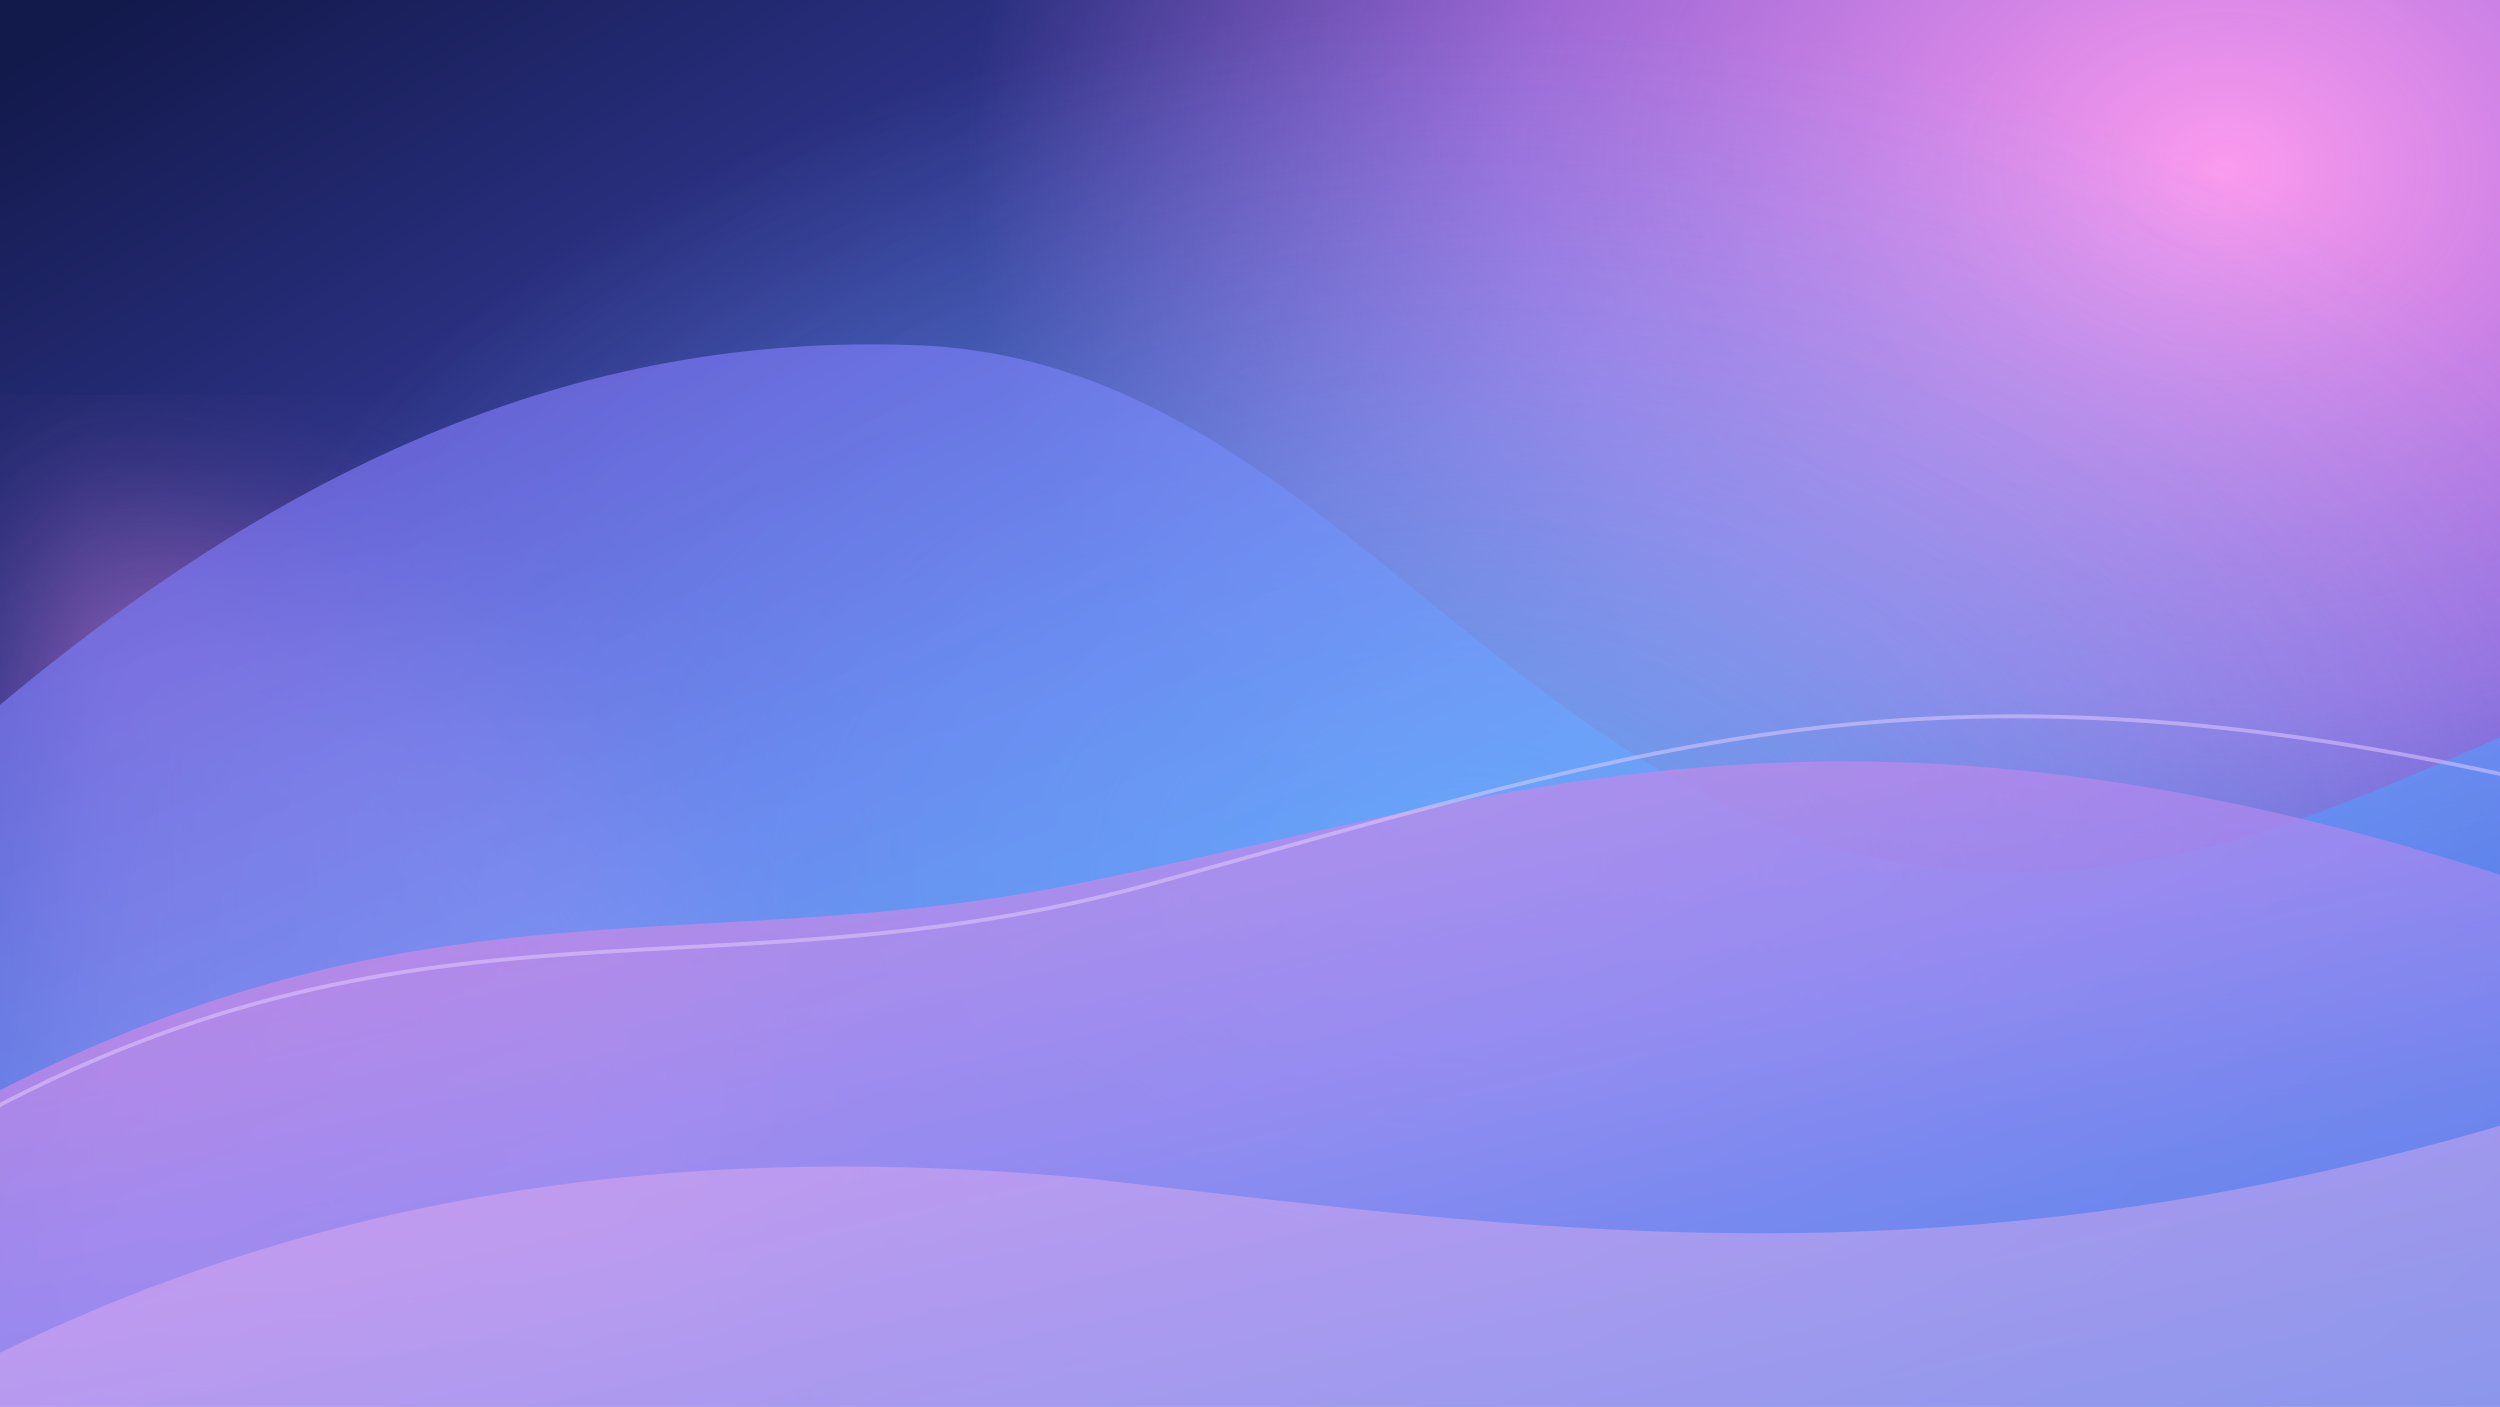
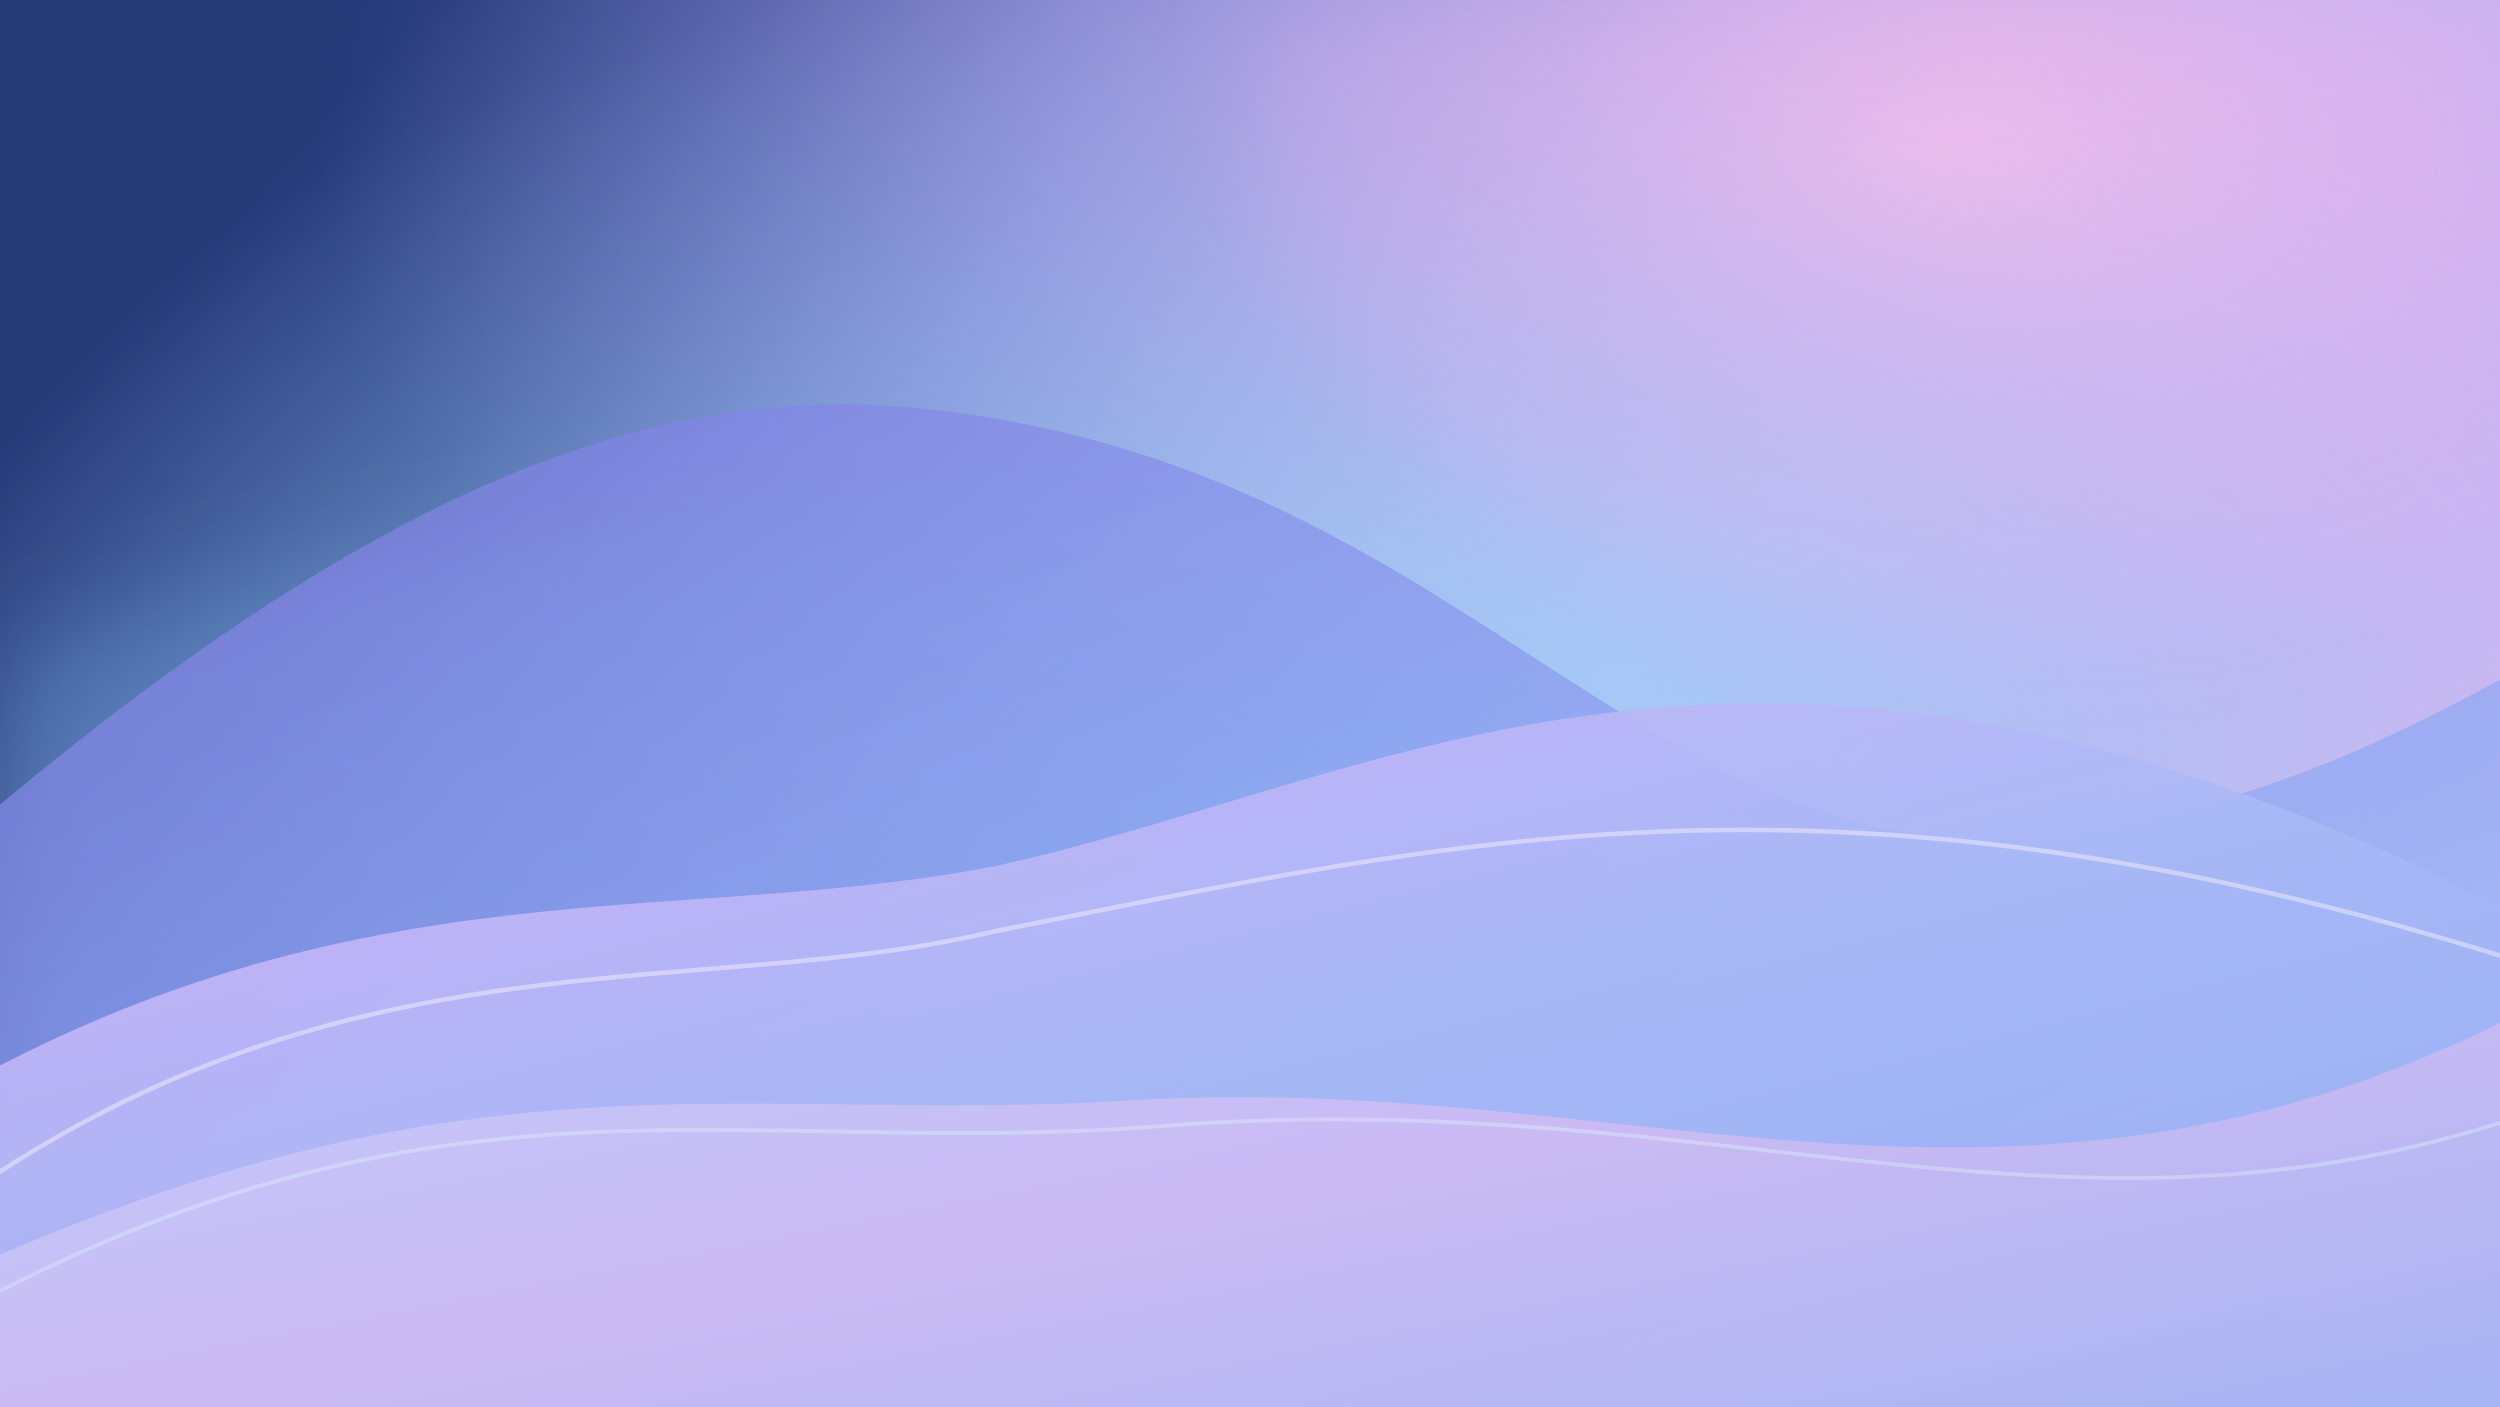
- <svg xmlns="http://www.w3.org/2000/svg" width="1920" height="1080" viewBox="0 0 1920 1080">
+ <svg xmlns="http://www.w3.org/2000/svg" width="3840" height="2160" viewBox="0 0 3840 2160" role="img" aria-label="OneBookOS Aurora Lavender wallpaper">
  <defs>
-     <linearGradient id="base" x1="0" y1=".05" x2="1" y2="1">
-       <stop stop-color="#12194B" />
-       <stop offset=".43" stop-color="#484CC1" />
-       <stop offset="1" stop-color="#183CBA" />
+     <linearGradient id="sky" x1="0" y1=".32" x2="1" y2=".86">
+       <stop stop-color="#243976" />
+       <stop offset=".25" stop-color="#607DBE" />
+       <stop offset=".57" stop-color="#A9B9EF" />
+       <stop offset=".84" stop-color="#DDC2F1" />
+       <stop offset="1" stop-color="#F0CEF0" />
    </linearGradient>
-     <radialGradient id="pink">
-       <stop stop-color="#FF9CEF" stop-opacity=".98" />
-       <stop offset=".56" stop-color="#C478E8" stop-opacity=".73" />
-       <stop offset="1" stop-color="#C478E8" stop-opacity="0" />
+     <radialGradient id="lilac" cx=".78" cy=".1" r=".65">
+       <stop stop-color="#F7BEEB" stop-opacity=".95" />
+       <stop offset=".54" stop-color="#C5A7F3" stop-opacity=".53" />
+       <stop offset="1" stop-color="#9885EC" stop-opacity="0" />
    </radialGradient>
-     <radialGradient id="cyan">
-       <stop stop-color="#73C6FF" stop-opacity=".83" />
-       <stop offset="1" stop-color="#73C6FF" stop-opacity="0" />
+     <radialGradient id="glow" cx=".55" cy=".55" r=".6">
+       <stop stop-color="#A1DFFA" stop-opacity=".73" />
+       <stop offset=".72" stop-color="#99CCF7" stop-opacity=".16" />
+       <stop offset="1" stop-color="#93CCF8" stop-opacity="0" />
    </radialGradient>
-     <linearGradient id="waveA" x1="0" y1="0" x2=".95" y2=".9">
-       <stop stop-color="#825DEA" />
-       <stop offset=".52" stop-color="#6AA5FD" />
-       <stop offset="1" stop-color="#4C74E7" />
+     <linearGradient id="ribbon1" x1="0" y1="0" x2="1" y2="1">
+       <stop stop-color="#8079DF" />
+       <stop offset=".46" stop-color="#8A9BEF" />
+       <stop offset="1" stop-color="#97C4FB" />
    </linearGradient>
-     <linearGradient id="waveB" x1="0" y1="0" x2=".85" y2="1">
-       <stop stop-color="#E58ADC" />
-       <stop offset=".5" stop-color="#A888F0" />
-       <stop offset="1" stop-color="#3F8FEF" />
+     <linearGradient id="ribbon2" x1="0" y1="0" x2=".9" y2="1">
+       <stop stop-color="#DAB4FA" />
+       <stop offset=".5" stop-color="#AAB9F6" />
+       <stop offset="1" stop-color="#91ABF4" />
    </linearGradient>
-     <filter id="mist">
+     <linearGradient id="ribbon3" x1="0" y1="0" x2="1" y2="1">
+       <stop stop-color="#BDD9FF" />
+       <stop offset=".48" stop-color="#D9BBF3" />
+       <stop offset="1" stop-color="#A5B7F3" />
+     </linearGradient>
+     <filter id="soft">
      <feGaussianBlur stdDeviation="70" />
    </filter>
  </defs>
-   <rect width="1920" height="1080" fill="url(#base)" />
-   <ellipse cx="1710" cy="125" rx="970" ry="750" fill="url(#pink)" />
-   <ellipse cx="1130" cy="670" rx="1000" ry="670" fill="url(#cyan)" opacity=".83" />
-   <ellipse cx="-20" cy="880" rx="600" ry="480" fill="#EE8BDF" opacity=".45" filter="url(#mist)" />
-   <path d="M-180 710C130 390 400 255 700 265C1060 275 1195 735 1640 662C1815 635 1960 527 2100 510V1160H-180Z" fill="url(#waveA)" opacity=".73" />
-   <path d="M-180 945C270 638 492 750 840 676C1190 604 1470 490 2080 729V1170H-180Z" fill="url(#waveB)" opacity=".75" />
-   <path d="M-160 1130C140 934 462 870 835 905C1210 948 1560 1005 2090 808V1200H-160Z" fill="#E9B0EF" opacity=".42" />
-   <path d="M-80 894C300 660 526 775 880 680C1275 572 1486 490 1980 608" fill="none" stroke="#E8D1FF" stroke-width="3" opacity=".49" />
+   <rect width="3840" height="2160" fill="url(#sky)" />
+   <rect width="3840" height="2160" fill="url(#lilac)" />
+   <rect width="3840" height="2160" fill="url(#glow)" />
+   <ellipse cx="3120" cy="150" rx="1200" ry="820" fill="#E8B1EE" opacity=".18" filter="url(#soft)" />
+   <ellipse cx="1050" cy="1500" rx="1480" ry="670" fill="#79B6F1" opacity=".26" filter="url(#soft)" />
+   <path d="M-190 1400 C570 720 1040 560 1510 640 C2340 770 2590 1460 3330 1250 C3670 1170 3890 1000 4050 940 L4050 2250 L-190 2250 Z" fill="url(#ribbon1)" opacity=".71" />
+   <path d="M-180 1740 C500 1310 1020 1430 1530 1330 C2170 1190 2760 770 4020 1490 L4050 2240 L-180 2240 Z" fill="url(#ribbon2)" opacity=".91" />
+   <path d="M-180 2010 C700 1580 1110 1730 1740 1690 C2570 1640 3190 2010 4070 1440 L4050 2260 L-180 2260 Z" fill="url(#ribbon3)" opacity=".74" />
+   <path d="M-60 1840 C540 1420 1070 1540 1530 1430 C2240 1290 2830 1140 3910 1490" stroke="#F3EEFF" stroke-width="7" opacity=".5" fill="none" />
+   <path d="M-70 2020 C680 1610 1130 1780 1780 1730 C2660 1660 3200 1970 3940 1690" stroke="#DDF1FF" stroke-width="6" opacity=".38" fill="none" />
</svg>
